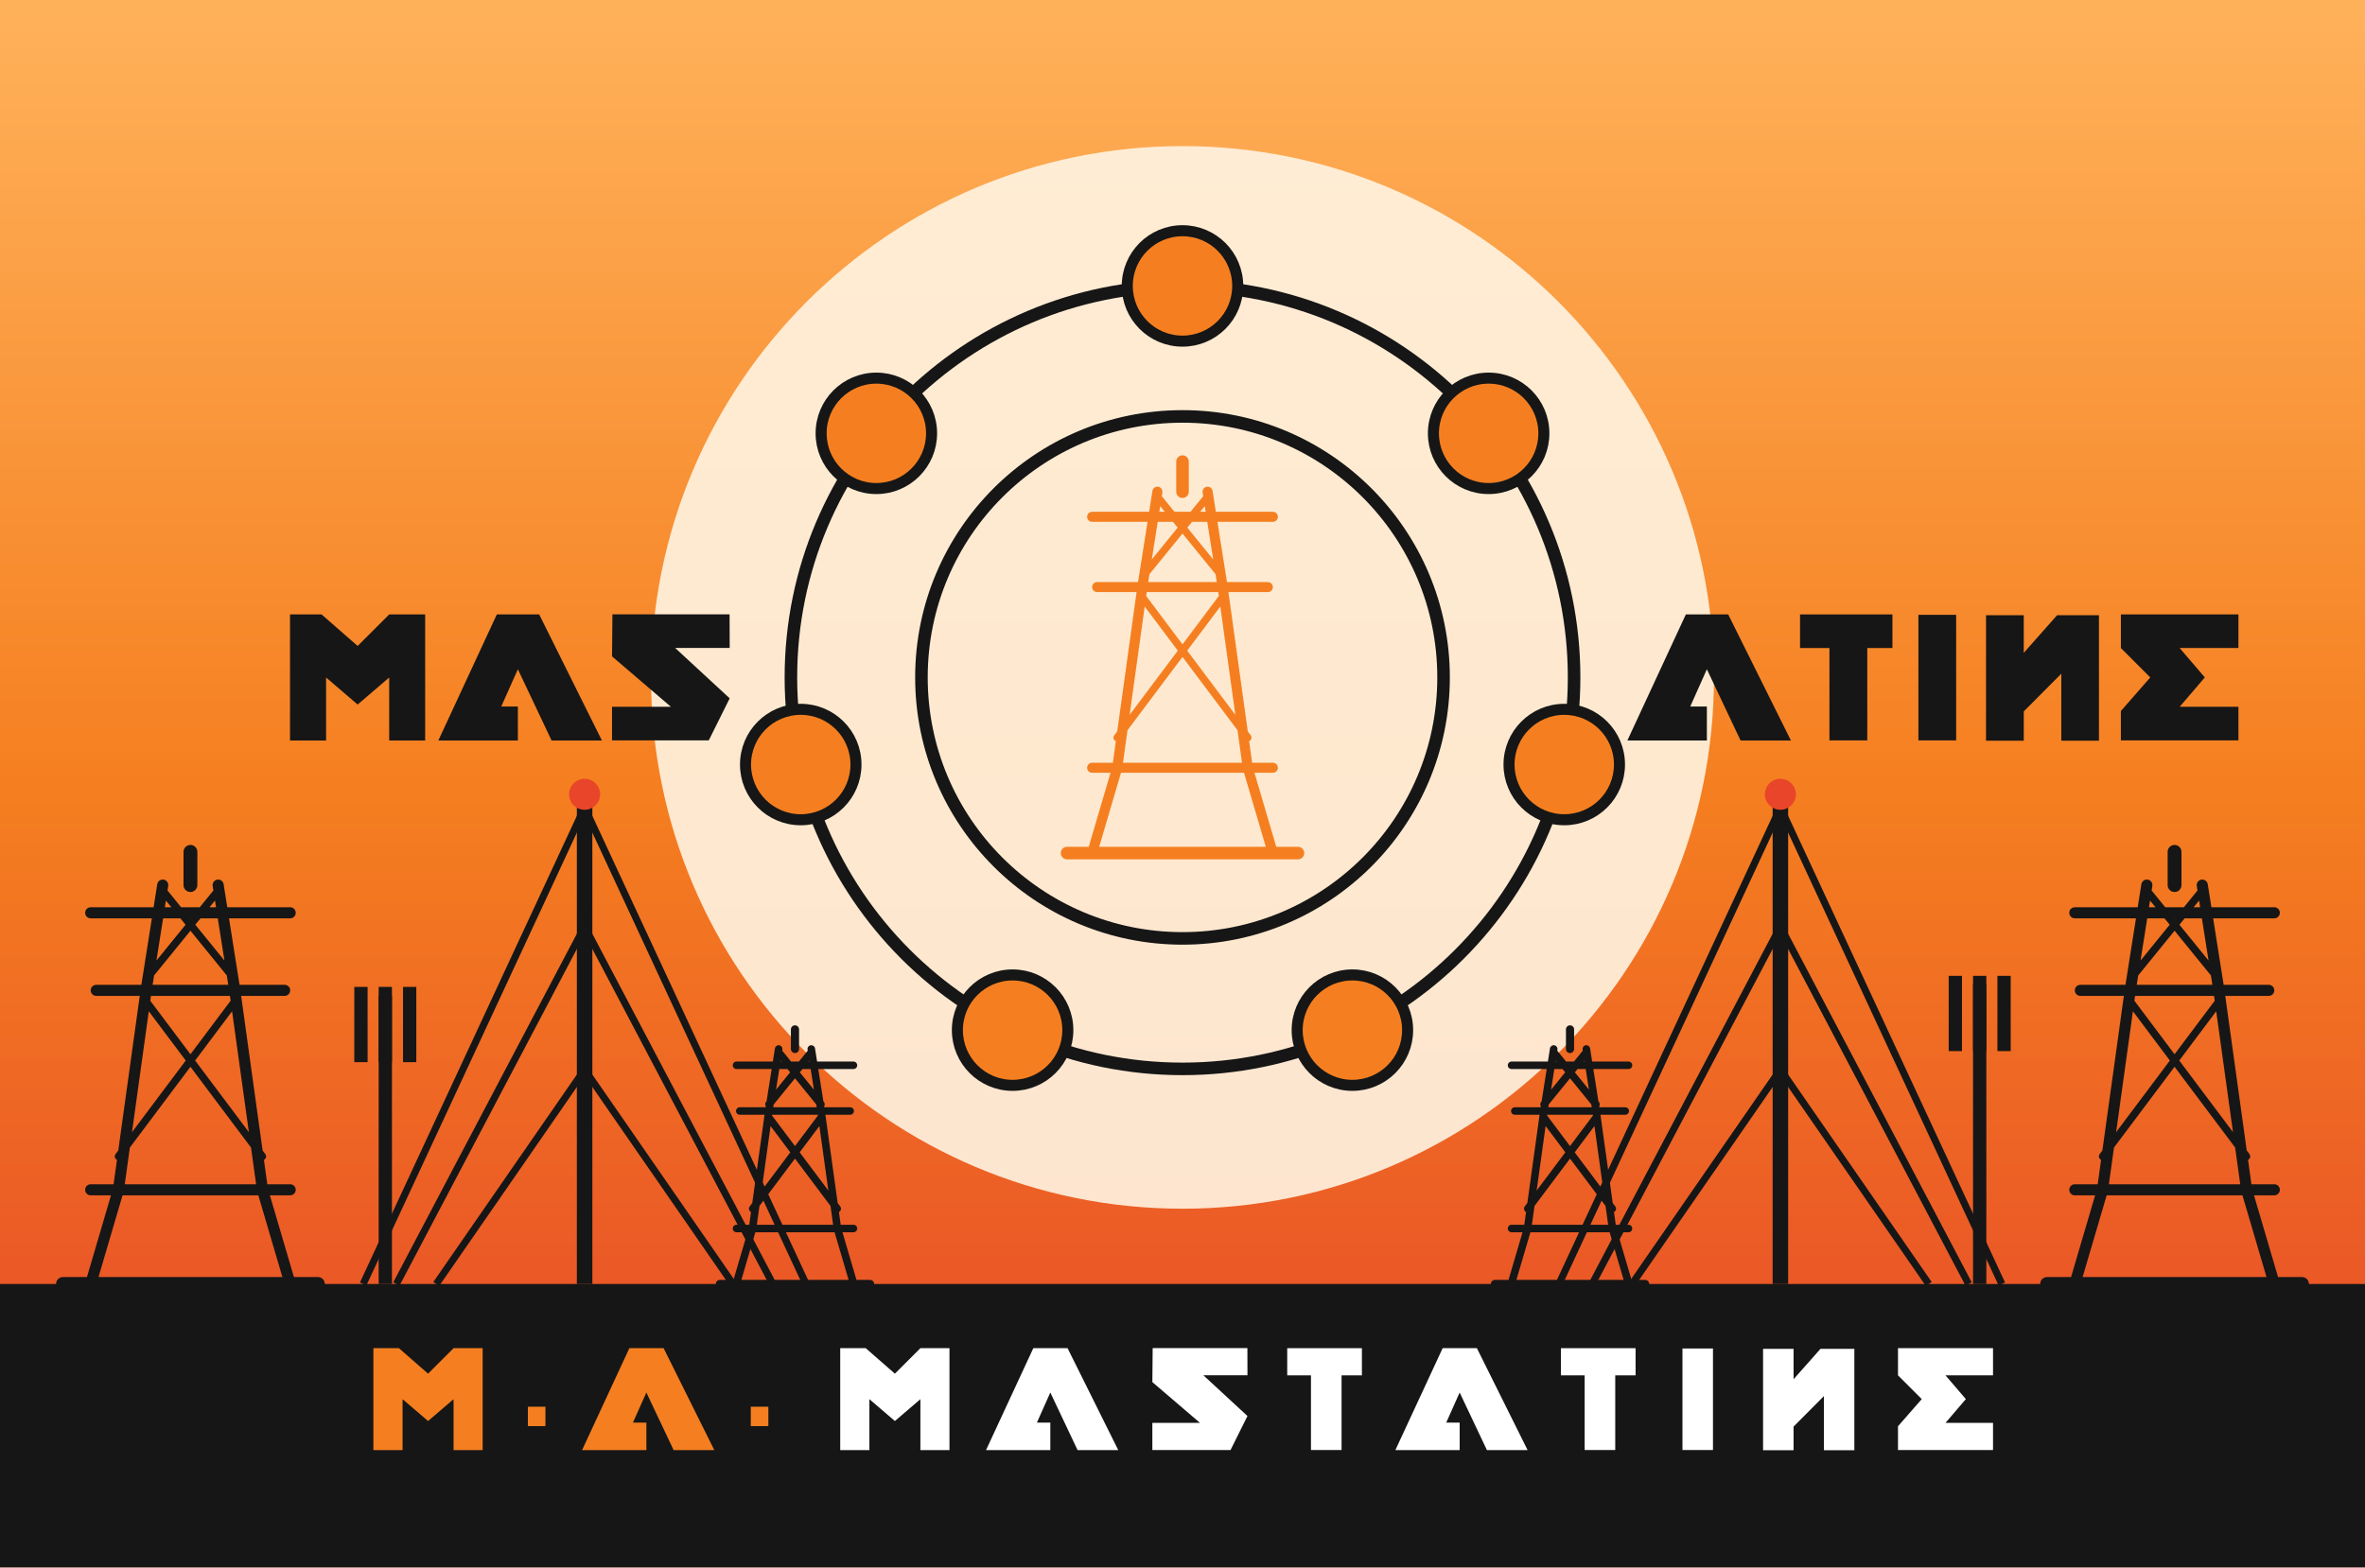
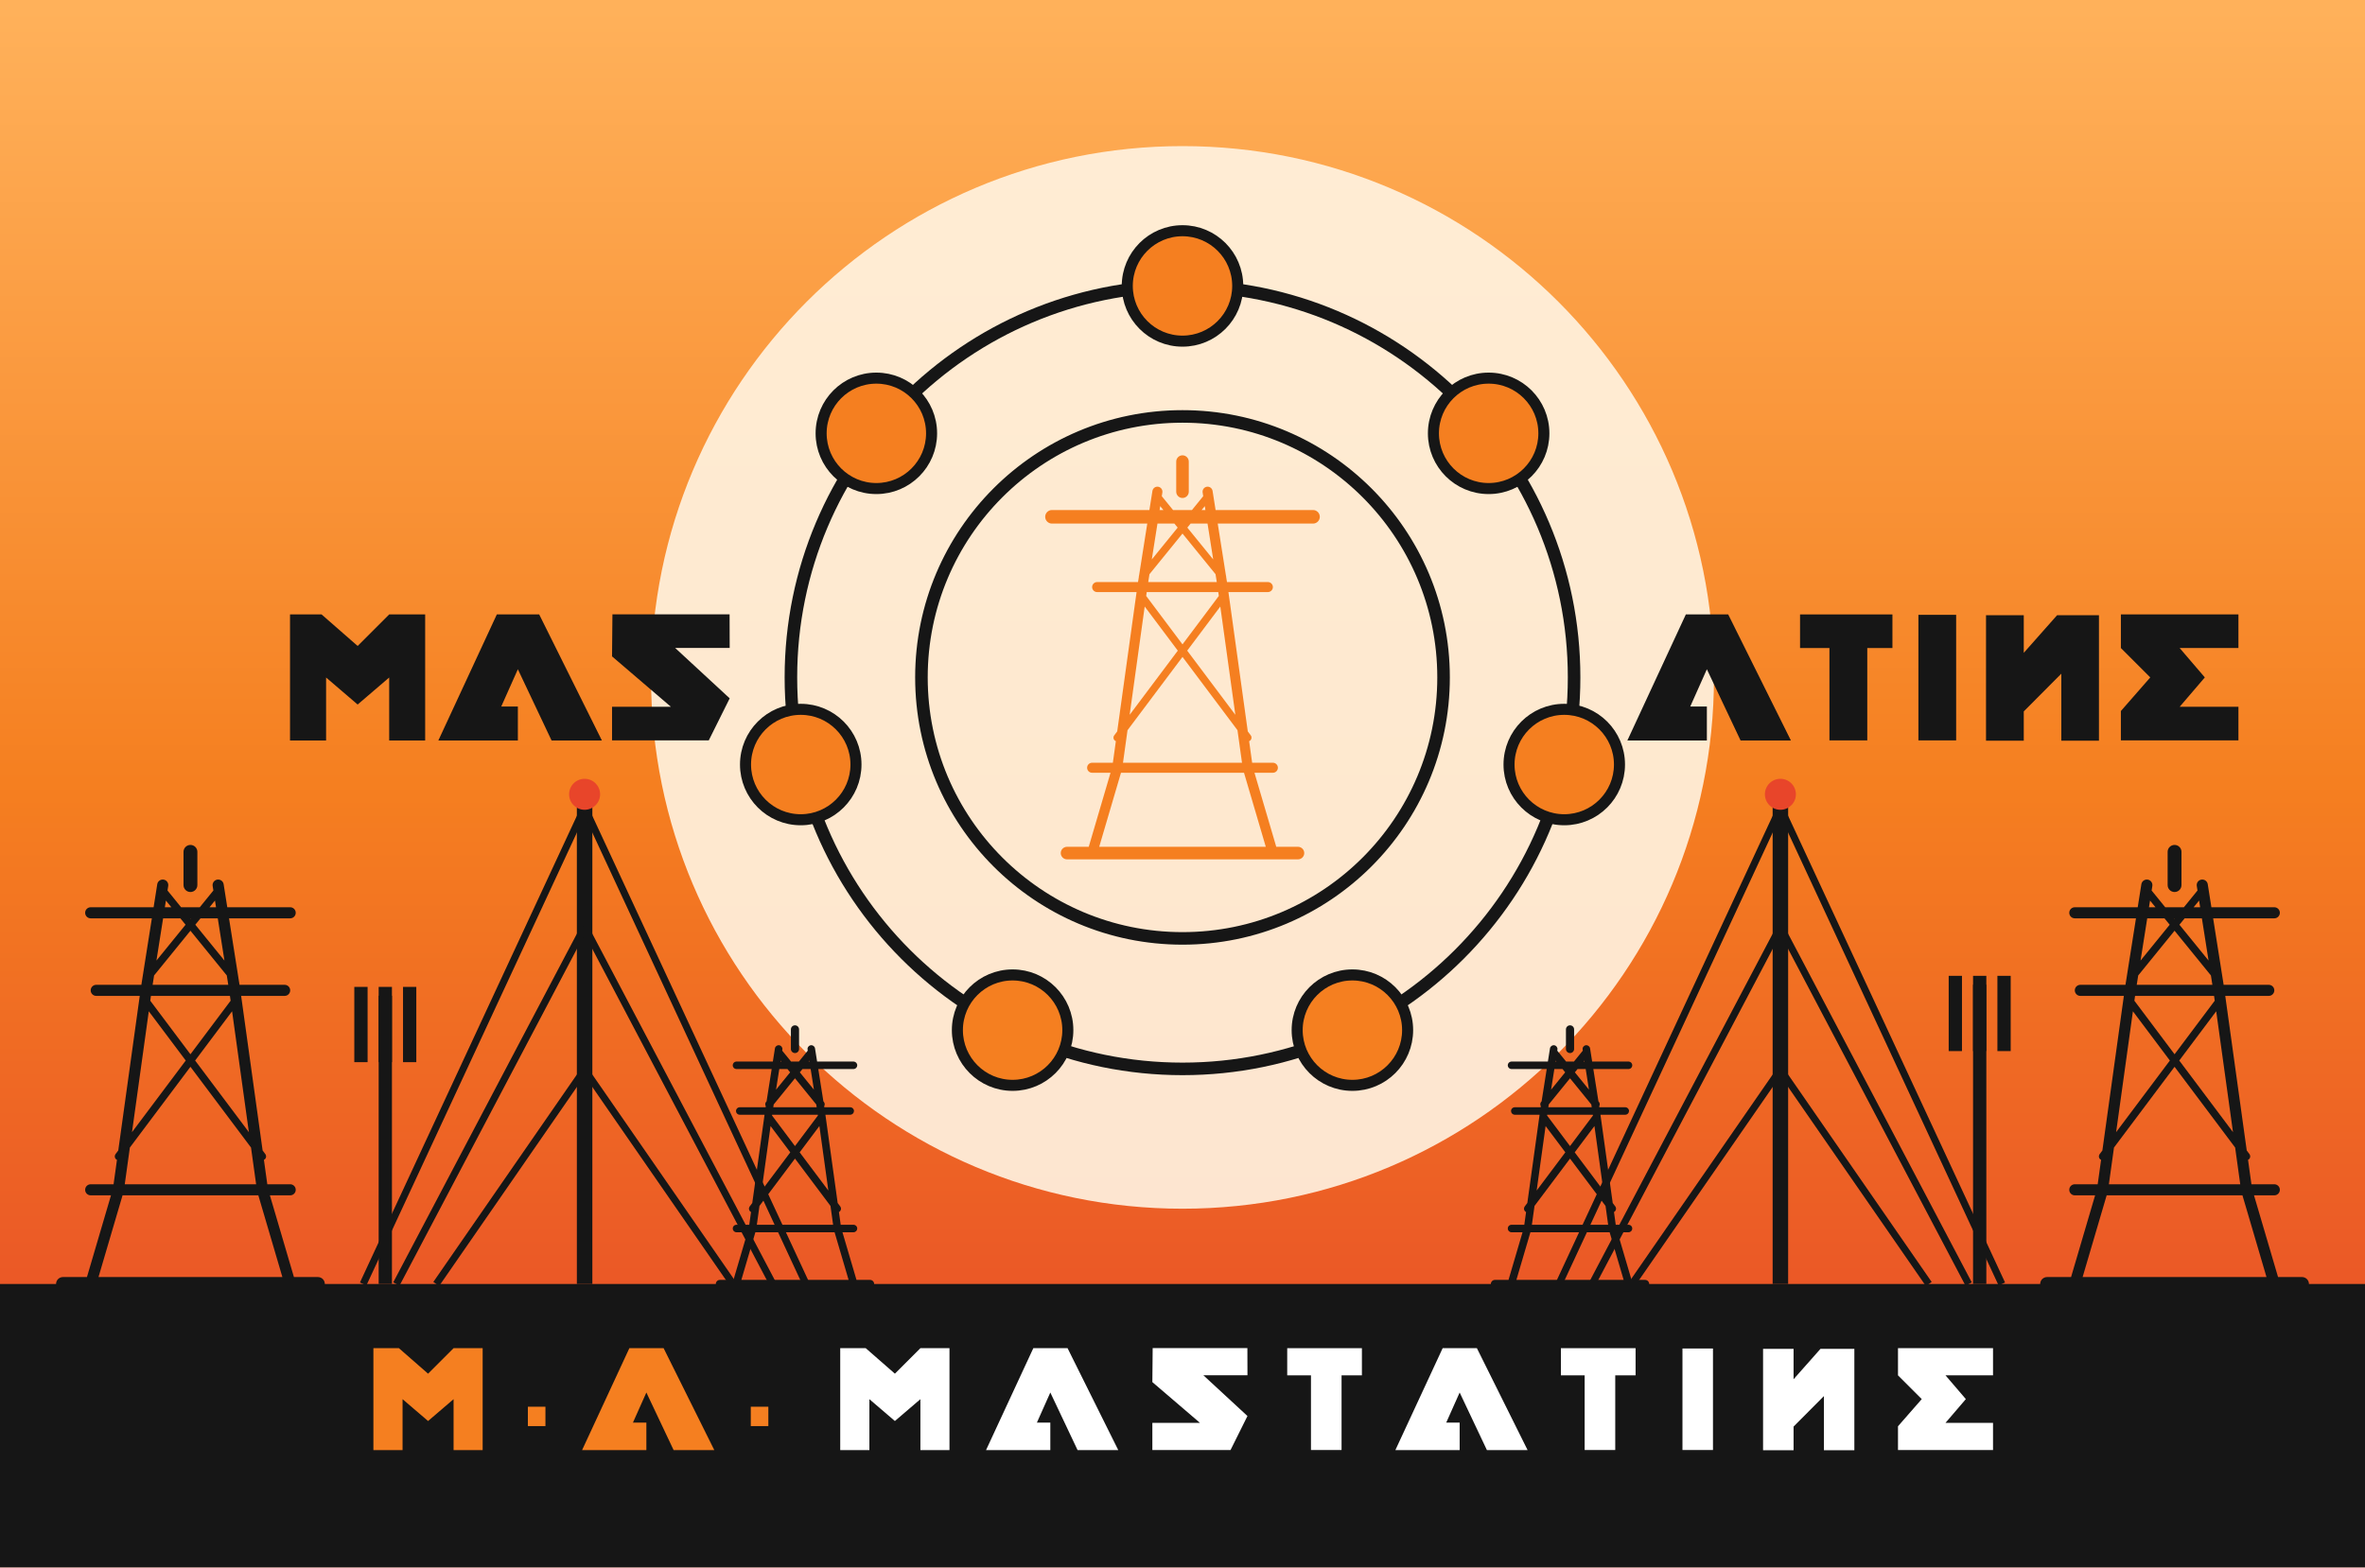
<svg xmlns="http://www.w3.org/2000/svg" viewBox="-24 -24 1068 708" width="89mm" height="59mm">
  <defs>
    <linearGradient id="sk" x1="0" y1="0" x2="0" y2="1">
      <stop offset="0" stop-color="#ffb15a" />
      <stop offset="0.5" stop-color="#f57f20" />
      <stop offset="1" stop-color="#e5432a" />
    </linearGradient>
  </defs>
  <rect x="-24" y="-24" width="1068" height="708" fill="url(#sk)" />
  <circle cx="510" cy="282" r="240" fill="#fff4e2" fill-opacity="0.9" />
  <g transform="translate(62 556) scale(2.502564) translate(-100 -135)">
    <path fill="#161616" d="M98.75 57L98.75 63A1.25 1.25 0 0 0 101.25 63L101.25 57A1.25 1.25 0 0 0 98.75 57ZM82 69L118 69A1 1 0 0 0 118 67L82 67A1 1 0 0 0 82 69ZM94.01 62.84L91.01 81.84A1 1 0 0 0 92.99 82.16L95.99 63.16A1 1 0 0 0 94.01 62.84ZM104.01 63.16L107.01 82.16A1 1 0 0 0 108.99 81.84L105.99 62.84A1 1 0 0 0 104.01 63.16ZM94.47 64.43L107.47 80.43A0.679 0.679 0 0 0 108.53 79.57L95.53 63.57A0.679 0.679 0 0 0 94.47 64.43ZM104.47 63.57L91.47 79.57A0.679 0.679 0 0 0 92.53 80.43L105.53 64.43A0.679 0.679 0 0 0 104.47 63.57ZM83 83L117 83A1 1 0 0 0 117 81L83 81A1 1 0 0 0 83 83ZM91.01 81.86L86.01 117.86A1 1 0 0 0 87.99 118.14L92.99 82.14A1 1 0 0 0 91.01 81.86ZM107.01 82.14L112.01 118.14A1 1 0 0 0 113.99 117.86L108.99 81.86A1 1 0 0 0 107.01 82.14ZM91.46 84.41L112.46 112.41A0.679 0.679 0 0 0 113.54 111.59L92.54 83.59A0.679 0.679 0 0 0 91.46 84.41ZM107.46 83.59L86.46 111.59A0.679 0.679 0 0 0 87.54 112.41L108.54 84.41A0.679 0.679 0 0 0 107.46 83.59ZM82 119L118 119A1 1 0 0 0 118 117L82 117A1 1 0 0 0 82 119ZM86.04 117.72L81.04 134.72A1 1 0 0 0 82.96 135.28L87.96 118.28A1 1 0 0 0 86.04 117.72ZM112.04 118.28L117.04 135.28A1 1 0 0 0 118.96 134.72L113.96 117.72A1 1 0 0 0 112.04 118.28ZM77 136.25L123 136.25A1.25 1.25 0 0 0 123 133.75L77 133.75A1.25 1.25 0 0 0 77 136.25Z" />
  </g>
  <rect x="147" y="425.8" width="6" height="130.2" fill="#161616" />
  <rect x="136" y="421.8" width="6" height="34" fill="#161616" />
  <rect x="147" y="421.8" width="6" height="34" fill="#161616" />
  <rect x="158" y="421.8" width="6" height="34" fill="#161616" />
  <rect x="236.5" y="340.8" width="7" height="215.2" fill="#161616" />
  <line x1="240" y1="459.16" x2="173" y2="556" stroke="#161616" stroke-width="3.2" />
  <line x1="240" y1="459.16" x2="307" y2="556" stroke="#161616" stroke-width="3.2" />
  <line x1="240" y1="394.6" x2="155" y2="556" stroke="#161616" stroke-width="3.2" />
  <line x1="240" y1="394.6" x2="325" y2="556" stroke="#161616" stroke-width="3.2" />
  <line x1="240" y1="340.8" x2="140" y2="556" stroke="#161616" stroke-width="3.2" />
  <line x1="240" y1="340.8" x2="340" y2="556" stroke="#161616" stroke-width="3.2" />
  <circle cx="240" cy="334.8" r="7" fill="#e8452a" />
  <g transform="translate(335 556) scale(1.474359) translate(-100 -135)">
    <path fill="#161616" d="M98.75 57L98.75 63A1.25 1.25 0 0 0 101.25 63L101.25 57A1.25 1.25 0 0 0 98.75 57ZM82 69.15L118 69.15A1.153 1.153 0 0 0 118 66.85L82 66.85A1.153 1.153 0 0 0 82 69.15ZM93.86 62.82L90.86 81.82A1.153 1.153 0 0 0 93.14 82.18L96.14 63.18A1.153 1.153 0 0 0 93.86 62.82ZM103.86 63.18L106.86 82.18A1.153 1.153 0 0 0 109.14 81.82L106.14 62.82A1.153 1.153 0 0 0 103.86 63.18ZM94.11 64.73L107.11 80.73A1.153 1.153 0 0 0 108.89 79.27L95.89 63.27A1.153 1.153 0 0 0 94.11 64.73ZM104.11 63.27L91.11 79.27A1.153 1.153 0 0 0 92.89 80.73L105.89 64.73A1.153 1.153 0 0 0 104.11 63.27ZM83 83.15L117 83.15A1.153 1.153 0 0 0 117 80.85L83 80.85A1.153 1.153 0 0 0 83 83.15ZM90.86 81.84L85.86 117.84A1.153 1.153 0 0 0 88.14 118.16L93.14 82.16A1.153 1.153 0 0 0 90.86 81.84ZM106.86 82.16L111.86 118.16A1.153 1.153 0 0 0 114.14 117.84L109.14 81.84A1.153 1.153 0 0 0 106.86 82.16ZM91.08 84.69L112.08 112.69A1.153 1.153 0 0 0 113.92 111.31L92.92 83.31A1.153 1.153 0 0 0 91.08 84.69ZM107.08 83.31L86.08 111.31A1.153 1.153 0 0 0 87.92 112.69L108.92 84.69A1.153 1.153 0 0 0 107.08 83.31ZM82 119.15L118 119.15A1.153 1.153 0 0 0 118 116.85L82 116.85A1.153 1.153 0 0 0 82 119.15ZM85.89 117.67L80.89 134.67A1.153 1.153 0 0 0 83.11 135.33L88.11 118.33A1.153 1.153 0 0 0 85.89 117.67ZM111.89 118.33L116.89 135.33A1.153 1.153 0 0 0 119.11 134.67L114.11 117.67A1.153 1.153 0 0 0 111.89 118.33ZM77 136.25L123 136.25A1.25 1.25 0 0 0 123 133.75L77 133.75A1.25 1.25 0 0 0 77 136.25Z" />
  </g>
  <g transform="translate(685 556) scale(1.474359) translate(-100 -135)">
    <path fill="#161616" d="M98.75 57L98.75 63A1.25 1.25 0 0 0 101.25 63L101.25 57A1.25 1.25 0 0 0 98.75 57ZM82 69.15L118 69.15A1.153 1.153 0 0 0 118 66.85L82 66.85A1.153 1.153 0 0 0 82 69.15ZM93.86 62.82L90.86 81.82A1.153 1.153 0 0 0 93.14 82.18L96.14 63.18A1.153 1.153 0 0 0 93.86 62.82ZM103.86 63.18L106.86 82.18A1.153 1.153 0 0 0 109.14 81.82L106.14 62.82A1.153 1.153 0 0 0 103.86 63.18ZM94.11 64.73L107.11 80.73A1.153 1.153 0 0 0 108.89 79.27L95.89 63.27A1.153 1.153 0 0 0 94.11 64.73ZM104.11 63.27L91.11 79.27A1.153 1.153 0 0 0 92.89 80.73L105.89 64.73A1.153 1.153 0 0 0 104.11 63.27ZM83 83.15L117 83.15A1.153 1.153 0 0 0 117 80.85L83 80.85A1.153 1.153 0 0 0 83 83.15ZM90.86 81.84L85.86 117.84A1.153 1.153 0 0 0 88.14 118.16L93.14 82.16A1.153 1.153 0 0 0 90.86 81.84ZM106.86 82.16L111.86 118.16A1.153 1.153 0 0 0 114.14 117.84L109.14 81.84A1.153 1.153 0 0 0 106.86 82.16ZM91.08 84.69L112.08 112.69A1.153 1.153 0 0 0 113.92 111.31L92.92 83.31A1.153 1.153 0 0 0 91.08 84.69ZM107.08 83.31L86.08 111.31A1.153 1.153 0 0 0 87.92 112.69L108.92 84.69A1.153 1.153 0 0 0 107.08 83.31ZM82 119.15L118 119.15A1.153 1.153 0 0 0 118 116.85L82 116.85A1.153 1.153 0 0 0 82 119.15ZM85.89 117.67L80.89 134.67A1.153 1.153 0 0 0 83.11 135.33L88.11 118.33A1.153 1.153 0 0 0 85.89 117.67ZM111.89 118.33L116.89 135.33A1.153 1.153 0 0 0 119.11 134.67L114.11 117.67A1.153 1.153 0 0 0 111.89 118.33ZM77 136.25L123 136.25A1.25 1.25 0 0 0 123 133.75L77 133.75A1.25 1.25 0 0 0 77 136.25Z" />
  </g>
  <rect x="776.5" y="340.8" width="7" height="215.2" fill="#161616" />
  <line x1="780" y1="459.16" x2="713" y2="556" stroke="#161616" stroke-width="3.2" />
  <line x1="780" y1="459.16" x2="847" y2="556" stroke="#161616" stroke-width="3.2" />
  <line x1="780" y1="394.6" x2="695" y2="556" stroke="#161616" stroke-width="3.2" />
  <line x1="780" y1="394.6" x2="865" y2="556" stroke="#161616" stroke-width="3.2" />
  <line x1="780" y1="340.8" x2="680" y2="556" stroke="#161616" stroke-width="3.2" />
  <line x1="780" y1="340.8" x2="880" y2="556" stroke="#161616" stroke-width="3.2" />
  <circle cx="780" cy="334.8" r="7" fill="#e8452a" />
  <rect x="867" y="420.8" width="6" height="135.2" fill="#161616" />
  <rect x="856" y="416.8" width="6" height="34" fill="#161616" />
  <rect x="867" y="416.8" width="6" height="34" fill="#161616" />
  <rect x="878" y="416.8" width="6" height="34" fill="#161616" />
  <g transform="translate(958 556) scale(2.502564) translate(-100 -135)">
    <path fill="#161616" d="M98.75 57L98.75 63A1.25 1.25 0 0 0 101.25 63L101.25 57A1.25 1.25 0 0 0 98.75 57ZM82 69L118 69A1 1 0 0 0 118 67L82 67A1 1 0 0 0 82 69ZM94.01 62.84L91.01 81.84A1 1 0 0 0 92.99 82.16L95.99 63.16A1 1 0 0 0 94.01 62.84ZM104.01 63.16L107.01 82.16A1 1 0 0 0 108.99 81.84L105.99 62.84A1 1 0 0 0 104.01 63.16ZM94.47 64.43L107.47 80.43A0.679 0.679 0 0 0 108.53 79.57L95.53 63.57A0.679 0.679 0 0 0 94.47 64.43ZM104.47 63.57L91.47 79.57A0.679 0.679 0 0 0 92.53 80.43L105.53 64.43A0.679 0.679 0 0 0 104.47 63.57ZM83 83L117 83A1 1 0 0 0 117 81L83 81A1 1 0 0 0 83 83ZM91.01 81.86L86.01 117.86A1 1 0 0 0 87.99 118.14L92.99 82.14A1 1 0 0 0 91.01 81.86ZM107.01 82.14L112.01 118.14A1 1 0 0 0 113.99 117.86L108.99 81.86A1 1 0 0 0 107.01 82.14ZM91.46 84.41L112.46 112.41A0.679 0.679 0 0 0 113.54 111.59L92.54 83.59A0.679 0.679 0 0 0 91.46 84.41ZM107.46 83.59L86.46 111.59A0.679 0.679 0 0 0 87.54 112.41L108.54 84.41A0.679 0.679 0 0 0 107.46 83.59ZM82 119L118 119A1 1 0 0 0 118 117L82 117A1 1 0 0 0 82 119ZM86.04 117.72L81.04 134.72A1 1 0 0 0 82.96 135.28L87.96 118.28A1 1 0 0 0 86.04 117.72ZM112.04 118.28L117.04 135.28A1 1 0 0 0 118.96 134.72L113.96 117.72A1 1 0 0 0 112.04 118.28ZM77 136.25L123 136.25A1.25 1.25 0 0 0 123 133.75L77 133.75A1.25 1.25 0 0 0 77 136.25Z" />
  </g>
  <path transform="translate(103.02 253.55) scale(0.04438489 -0.04438489) translate(0 -982)" d="M1098 -301V340L777 65L456 340V-301H89V982H410L777 661L1098 982H1464V-301Z" fill="#161616" />
  <path transform="translate(174.84 253.55) scale(0.04438489 -0.04438489) translate(0 -982)" d="M1132 -301 789 424 620 45H789V-301H-20L575 982H1006L1644 -301Z" fill="#161616" />
  <path transform="translate(249.77 253.55) scale(0.04438489 -0.04438489) translate(0 -982)" d="M701 641 1256 128 1043 -300H59V42H658L59 555L63 983H1255L1256 641Z" fill="#161616" />
  <g transform="translate(510 282) scale(2.267166) translate(-100 -100)">
    <path fill="#161616" fill-rule="evenodd" d="M20.75 100a79.25 79.25 0 1 0 158.5 0a79.25 79.25 0 1 0 -158.5 0ZM23.25 100a76.75 76.75 0 1 0 153.5 0a76.75 76.75 0 1 0 -153.5 0ZM46.75 100a53.25 53.25 0 1 0 106.5 0a53.25 53.25 0 1 0 -106.5 0ZM49.25 100a50.75 50.75 0 1 0 101.5 0a50.75 50.75 0 1 0 -101.5 0Z" />
    <path fill="#f57f20" stroke="#161616" stroke-width="2.2" d="M89 22a11 11 0 1 0 22 0a11 11 0 1 0 -22 0ZM149.98 51.37a11 11 0 1 0 22 0a11 11 0 1 0 -22 0ZM165.04 117.36a11 11 0 1 0 22 0a11 11 0 1 0 -22 0ZM122.84 170.28a11 11 0 1 0 22 0a11 11 0 1 0 -22 0ZM55.16 170.28a11 11 0 1 0 22 0a11 11 0 1 0 -22 0ZM12.96 117.36a11 11 0 1 0 22 0a11 11 0 1 0 -22 0ZM28.02 51.37a11 11 0 1 0 22 0a11 11 0 1 0 -22 0Z" />
-     <path fill="#f57f20" d="M98.75 57L98.75 63A1.25 1.25 0 0 0 101.25 63L101.25 57A1.25 1.25 0 0 0 98.75 57ZM82 69L118 69A1 1 0 0 0 118 67L82 67A1 1 0 0 0 82 69ZM94.01 62.84L91.01 81.84A1 1 0 0 0 92.99 82.16L95.99 63.16A1 1 0 0 0 94.01 62.84ZM104.01 63.16L107.01 82.16A1 1 0 0 0 108.99 81.84L105.99 62.84A1 1 0 0 0 104.01 63.16ZM94.42 64.47L107.42 80.47A0.75 0.75 0 0 0 108.58 79.53L95.58 63.53A0.75 0.75 0 0 0 94.42 64.47ZM104.42 63.53L91.42 79.53A0.75 0.75 0 0 0 92.58 80.47L105.58 64.47A0.75 0.75 0 0 0 104.42 63.53ZM83 83L117 83A1 1 0 0 0 117 81L83 81A1 1 0 0 0 83 83ZM91.01 81.86L86.01 117.86A1 1 0 0 0 87.99 118.14L92.99 82.14A1 1 0 0 0 91.01 81.86ZM107.01 82.14L112.01 118.14A1 1 0 0 0 113.99 117.86L108.99 81.86A1 1 0 0 0 107.01 82.14ZM91.4 84.45L112.4 112.45A0.75 0.75 0 0 0 113.6 111.55L92.6 83.55A0.75 0.75 0 0 0 91.4 84.45ZM107.4 83.55L86.4 111.55A0.75 0.75 0 0 0 87.6 112.45L108.6 84.45A0.75 0.75 0 0 0 107.4 83.55ZM82 119L118 119A1 1 0 0 0 118 117L82 117A1 1 0 0 0 82 119ZM86.04 117.72L81.04 134.72A1 1 0 0 0 82.96 135.28L87.96 118.28A1 1 0 0 0 86.04 117.72ZM112.04 118.28L117.04 135.28A1 1 0 0 0 118.96 134.72L113.96 117.72A1 1 0 0 0 112.04 118.28ZM77 136.25L123 136.25A1.25 1.25 0 0 0 123 133.75L77 133.75A1.25 1.25 0 0 0 77 136.25Z" />
+     <path fill="#f57f20" d="M98.75 57L98.75 63A1.25 1.25 0 0 0 101.25 63L101.25 57A1.25 1.25 0 0 0 98.75 57ZM74 69.35L126 69.35A1.35 1.35 0 0 0 126 66.65L74 66.65A1.35 1.35 0 0 0 74 69.35ZM94.01 62.84L91.01 81.84A1 1 0 0 0 92.99 82.16L95.99 63.16A1 1 0 0 0 94.01 62.84ZM104.01 63.16L107.01 82.16A1 1 0 0 0 108.99 81.84L105.99 62.84A1 1 0 0 0 104.01 63.16ZM94.42 64.47L107.42 80.47A0.75 0.75 0 0 0 108.58 79.53L95.58 63.53A0.75 0.75 0 0 0 94.42 64.47ZM104.42 63.53L91.42 79.53A0.75 0.75 0 0 0 92.58 80.47L105.58 64.47A0.75 0.75 0 0 0 104.42 63.53ZM83 83L117 83A1 1 0 0 0 117 81L83 81A1 1 0 0 0 83 83ZM91.01 81.86L86.01 117.86A1 1 0 0 0 87.99 118.14L92.99 82.14A1 1 0 0 0 91.01 81.86ZM107.01 82.14L112.01 118.14A1 1 0 0 0 113.99 117.86L108.99 81.86A1 1 0 0 0 107.01 82.14ZM91.4 84.45L112.4 112.45A0.75 0.75 0 0 0 113.6 111.55L92.6 83.55A0.75 0.75 0 0 0 91.4 84.45ZM107.4 83.55L86.4 111.55A0.75 0.75 0 0 0 87.6 112.45L108.6 84.45A0.75 0.75 0 0 0 107.4 83.55ZM82 119L118 119A1 1 0 0 0 118 117L82 117A1 1 0 0 0 82 119ZM86.04 117.72L81.04 134.72A1 1 0 0 0 82.96 135.28L87.96 118.28A1 1 0 0 0 86.04 117.72ZM112.04 118.28L117.04 135.28A1 1 0 0 0 118.96 134.72L113.96 117.72A1 1 0 0 0 112.04 118.28ZM77 136.25L123 136.25A1.25 1.25 0 0 0 123 133.75L77 133.75A1.25 1.25 0 0 0 77 136.25Z" />
  </g>
  <path transform="translate(711.78 253.55) scale(0.04438489 -0.04438489) translate(0 -982)" d="M1132 -301 789 424 620 45H789V-301H-20L575 982H1006L1644 -301Z" fill="#161616" />
  <path transform="translate(786.7 253.55) scale(0.04438489 -0.04438489) translate(0 -982)" d="M733 640V-300H348V640H49V982H989V640Z" fill="#161616" />
  <path transform="translate(835.71 253.55) scale(0.04438489 -0.04438489) translate(0 -982)" d="M149 -300V978H533V-300Z" fill="#161616" />
  <path transform="translate(868.91 253.55) scale(0.04438489 -0.04438489) translate(0 -982)" d="M855 -303V379L473 -5V-303H89V974H473V591L812 974H1238V-303Z" fill="#161616" />
  <path transform="translate(930.7 253.55) scale(0.04438489 -0.04438489) translate(0 -982)" d="M667 640 923 341 667 42H1265V-300H69V-1L368 341L69 640V982H1265V640Z" fill="#161616" />
  <rect x="-24" y="556" width="1068" height="128" fill="#161616" />
  <path transform="translate(141.43 585) scale(0.03588144 -0.03588144) translate(0 -982)" d="M1098 -301V340L777 65L456 340V-301H89V982H410L777 661L1098 982H1464V-301Z" fill="#f57f20" />
  <path transform="translate(211.19 585) scale(0.03588144 -0.03588144) translate(0 -982)" d="M89 1V245H310V1Z" fill="#f57f20" />
  <path transform="translate(239.58 585) scale(0.03588144 -0.03588144) translate(0 -982)" d="M1132 -301 789 424 620 45H789V-301H-20L575 982H1006L1644 -301Z" fill="#f57f20" />
  <path transform="translate(311.85 585) scale(0.03588144 -0.03588144) translate(0 -982)" d="M89 1V245H310V1Z" fill="#f57f20" />
  <path transform="translate(352.24 585) scale(0.03588144 -0.03588144) translate(0 -982)" d="M1098 -301V340L777 65L456 340V-301H89V982H410L777 661L1098 982H1464V-301Z" fill="#fff" />
  <path transform="translate(422 585) scale(0.03588144 -0.03588144) translate(0 -982)" d="M1132 -301 789 424 620 45H789V-301H-20L575 982H1006L1644 -301Z" fill="#fff" />
  <path transform="translate(494.27 585) scale(0.03588144 -0.03588144) translate(0 -982)" d="M701 641 1256 128 1043 -300H59V42H658L59 555L63 983H1255L1256 641Z" fill="#fff" />
  <path transform="translate(555.53 585) scale(0.03588144 -0.03588144) translate(0 -982)" d="M733 640V-300H348V640H49V982H989V640Z" fill="#fff" />
  <path transform="translate(606.85 585) scale(0.03588144 -0.03588144) translate(0 -982)" d="M1132 -301 789 424 620 45H789V-301H-20L575 982H1006L1644 -301Z" fill="#fff" />
  <path transform="translate(679.12 585) scale(0.03588144 -0.03588144) translate(0 -982)" d="M733 640V-300H348V640H49V982H989V640Z" fill="#fff" />
  <path transform="translate(730.43 585) scale(0.03588144 -0.03588144) translate(0 -982)" d="M149 -300V978H533V-300Z" fill="#fff" />
  <path transform="translate(768.98 585) scale(0.03588144 -0.03588144) translate(0 -982)" d="M855 -303V379L473 -5V-303H89V974H473V591L812 974H1238V-303Z" fill="#fff" />
  <path transform="translate(830.63 585) scale(0.03588144 -0.03588144) translate(0 -982)" d="M667 640 923 341 667 42H1265V-300H69V-1L368 341L69 640V982H1265V640Z" fill="#fff" />
</svg>
